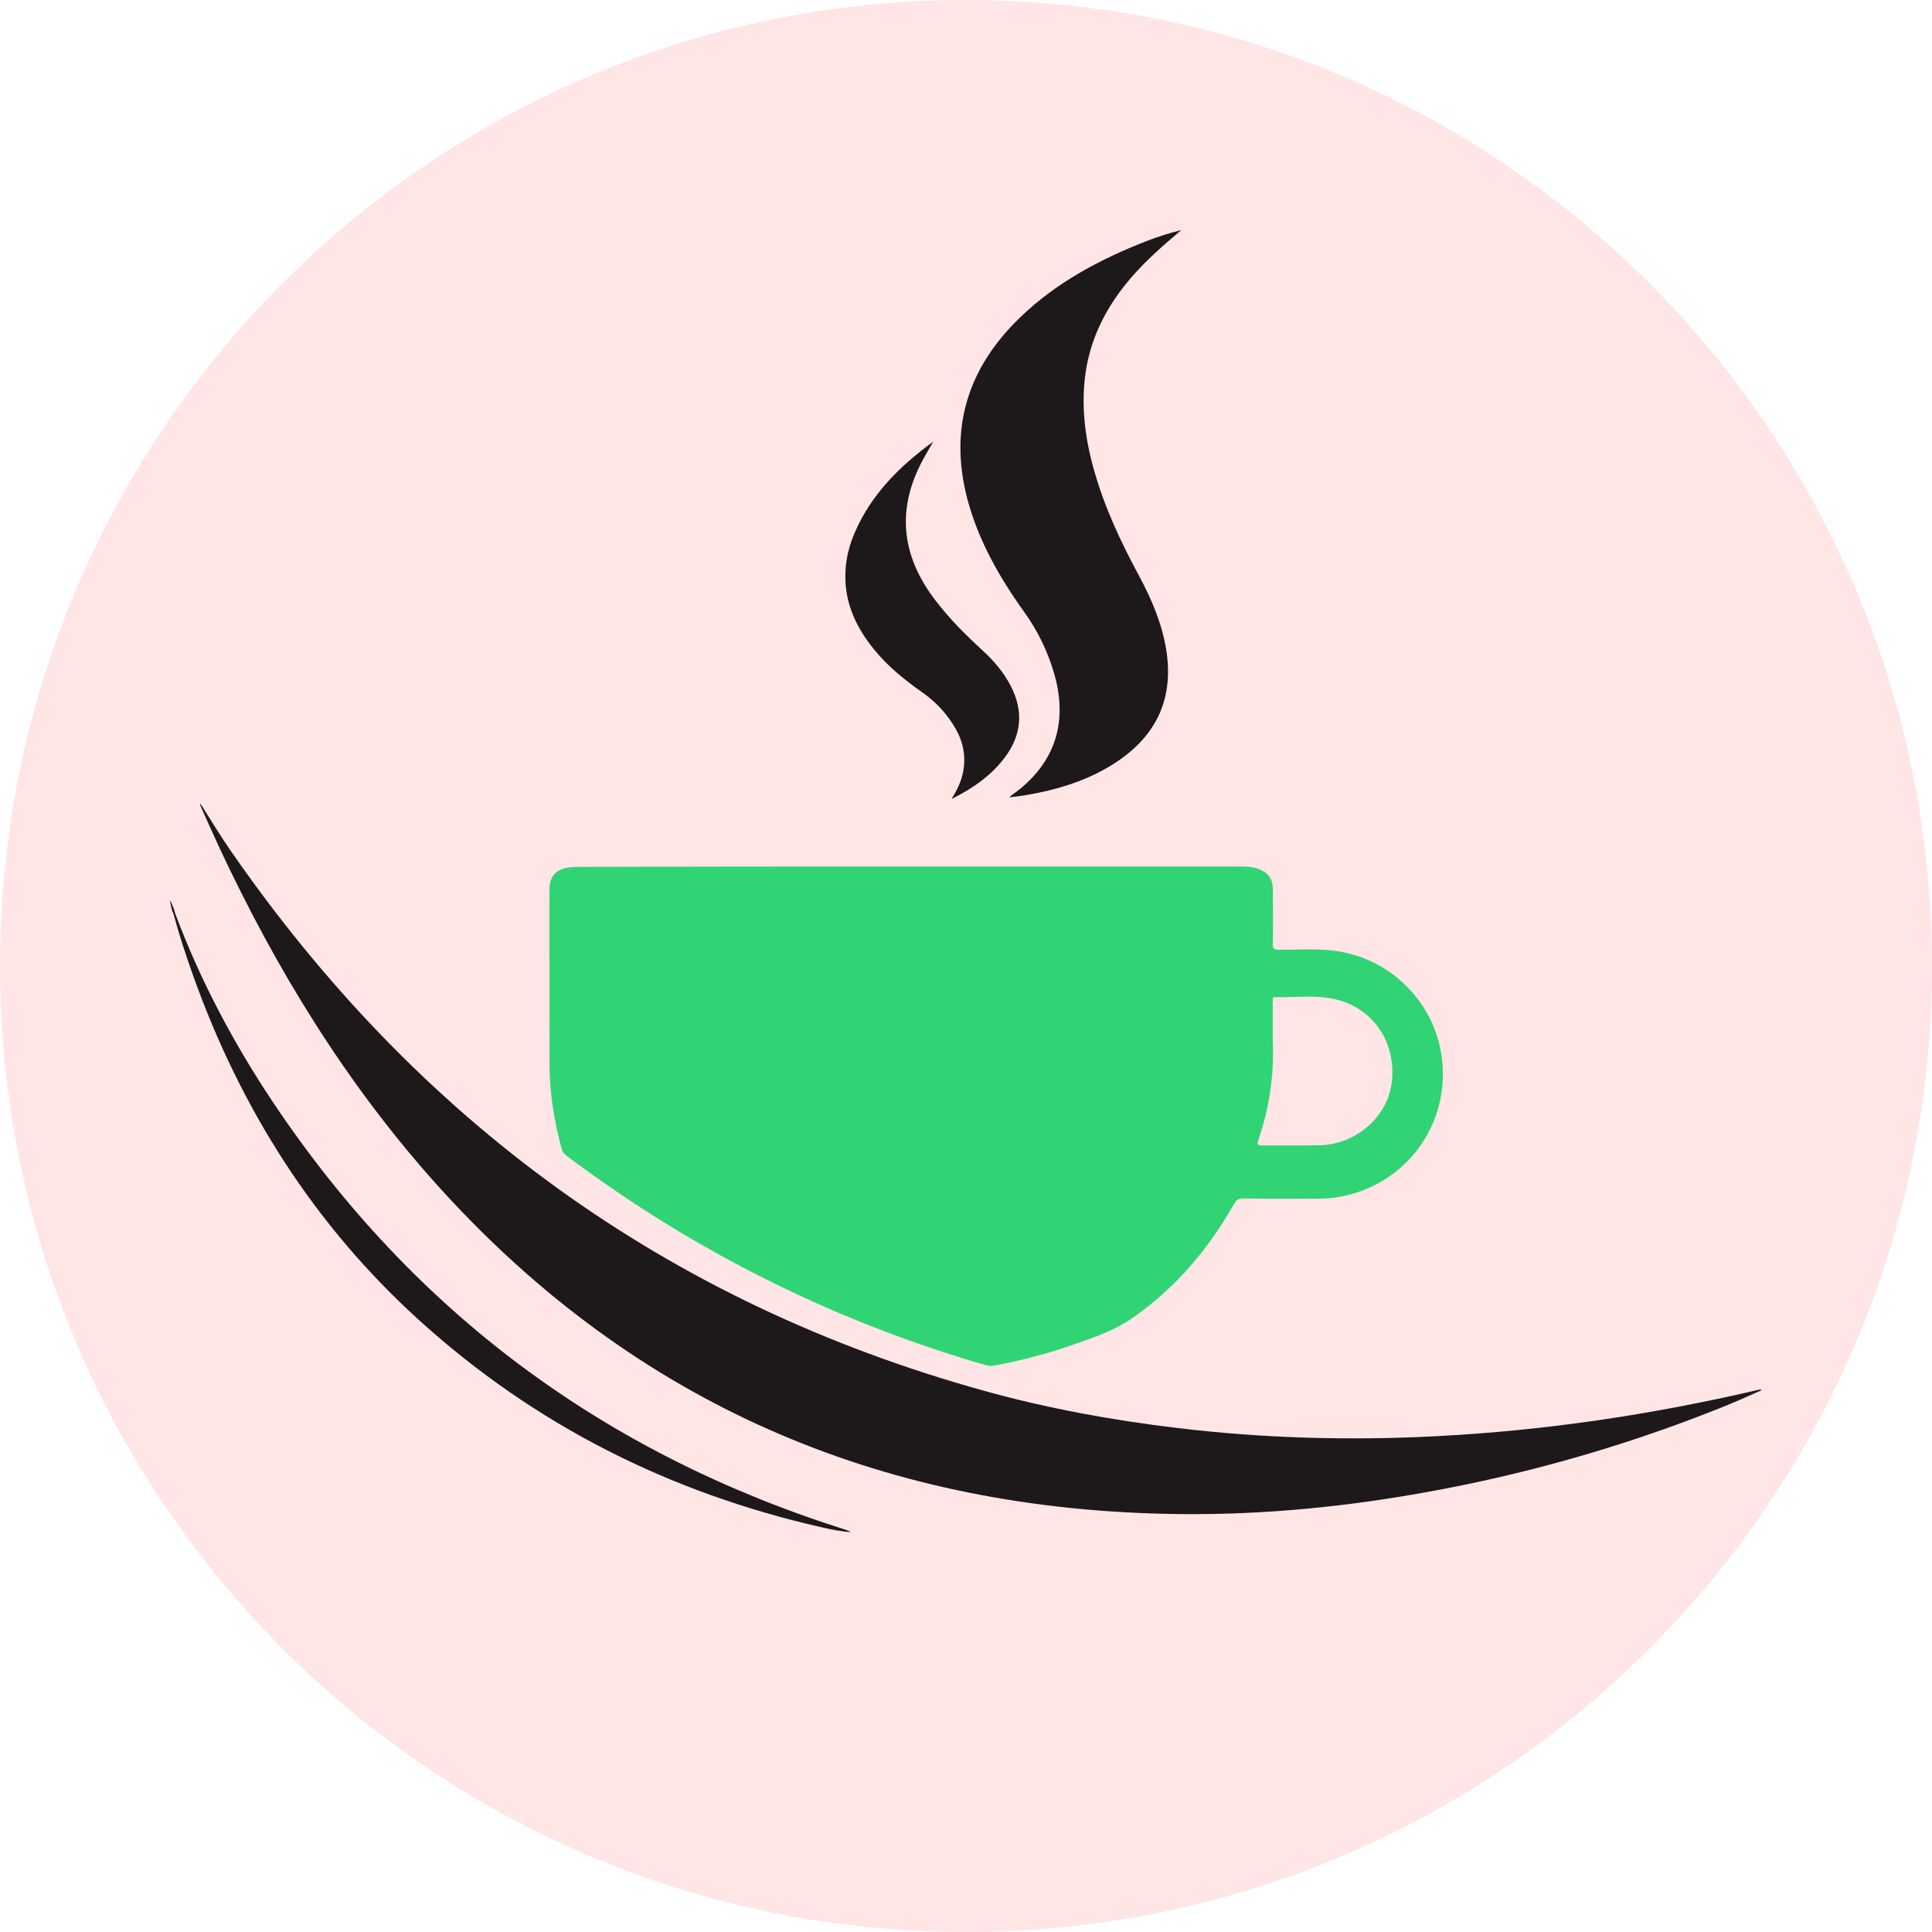
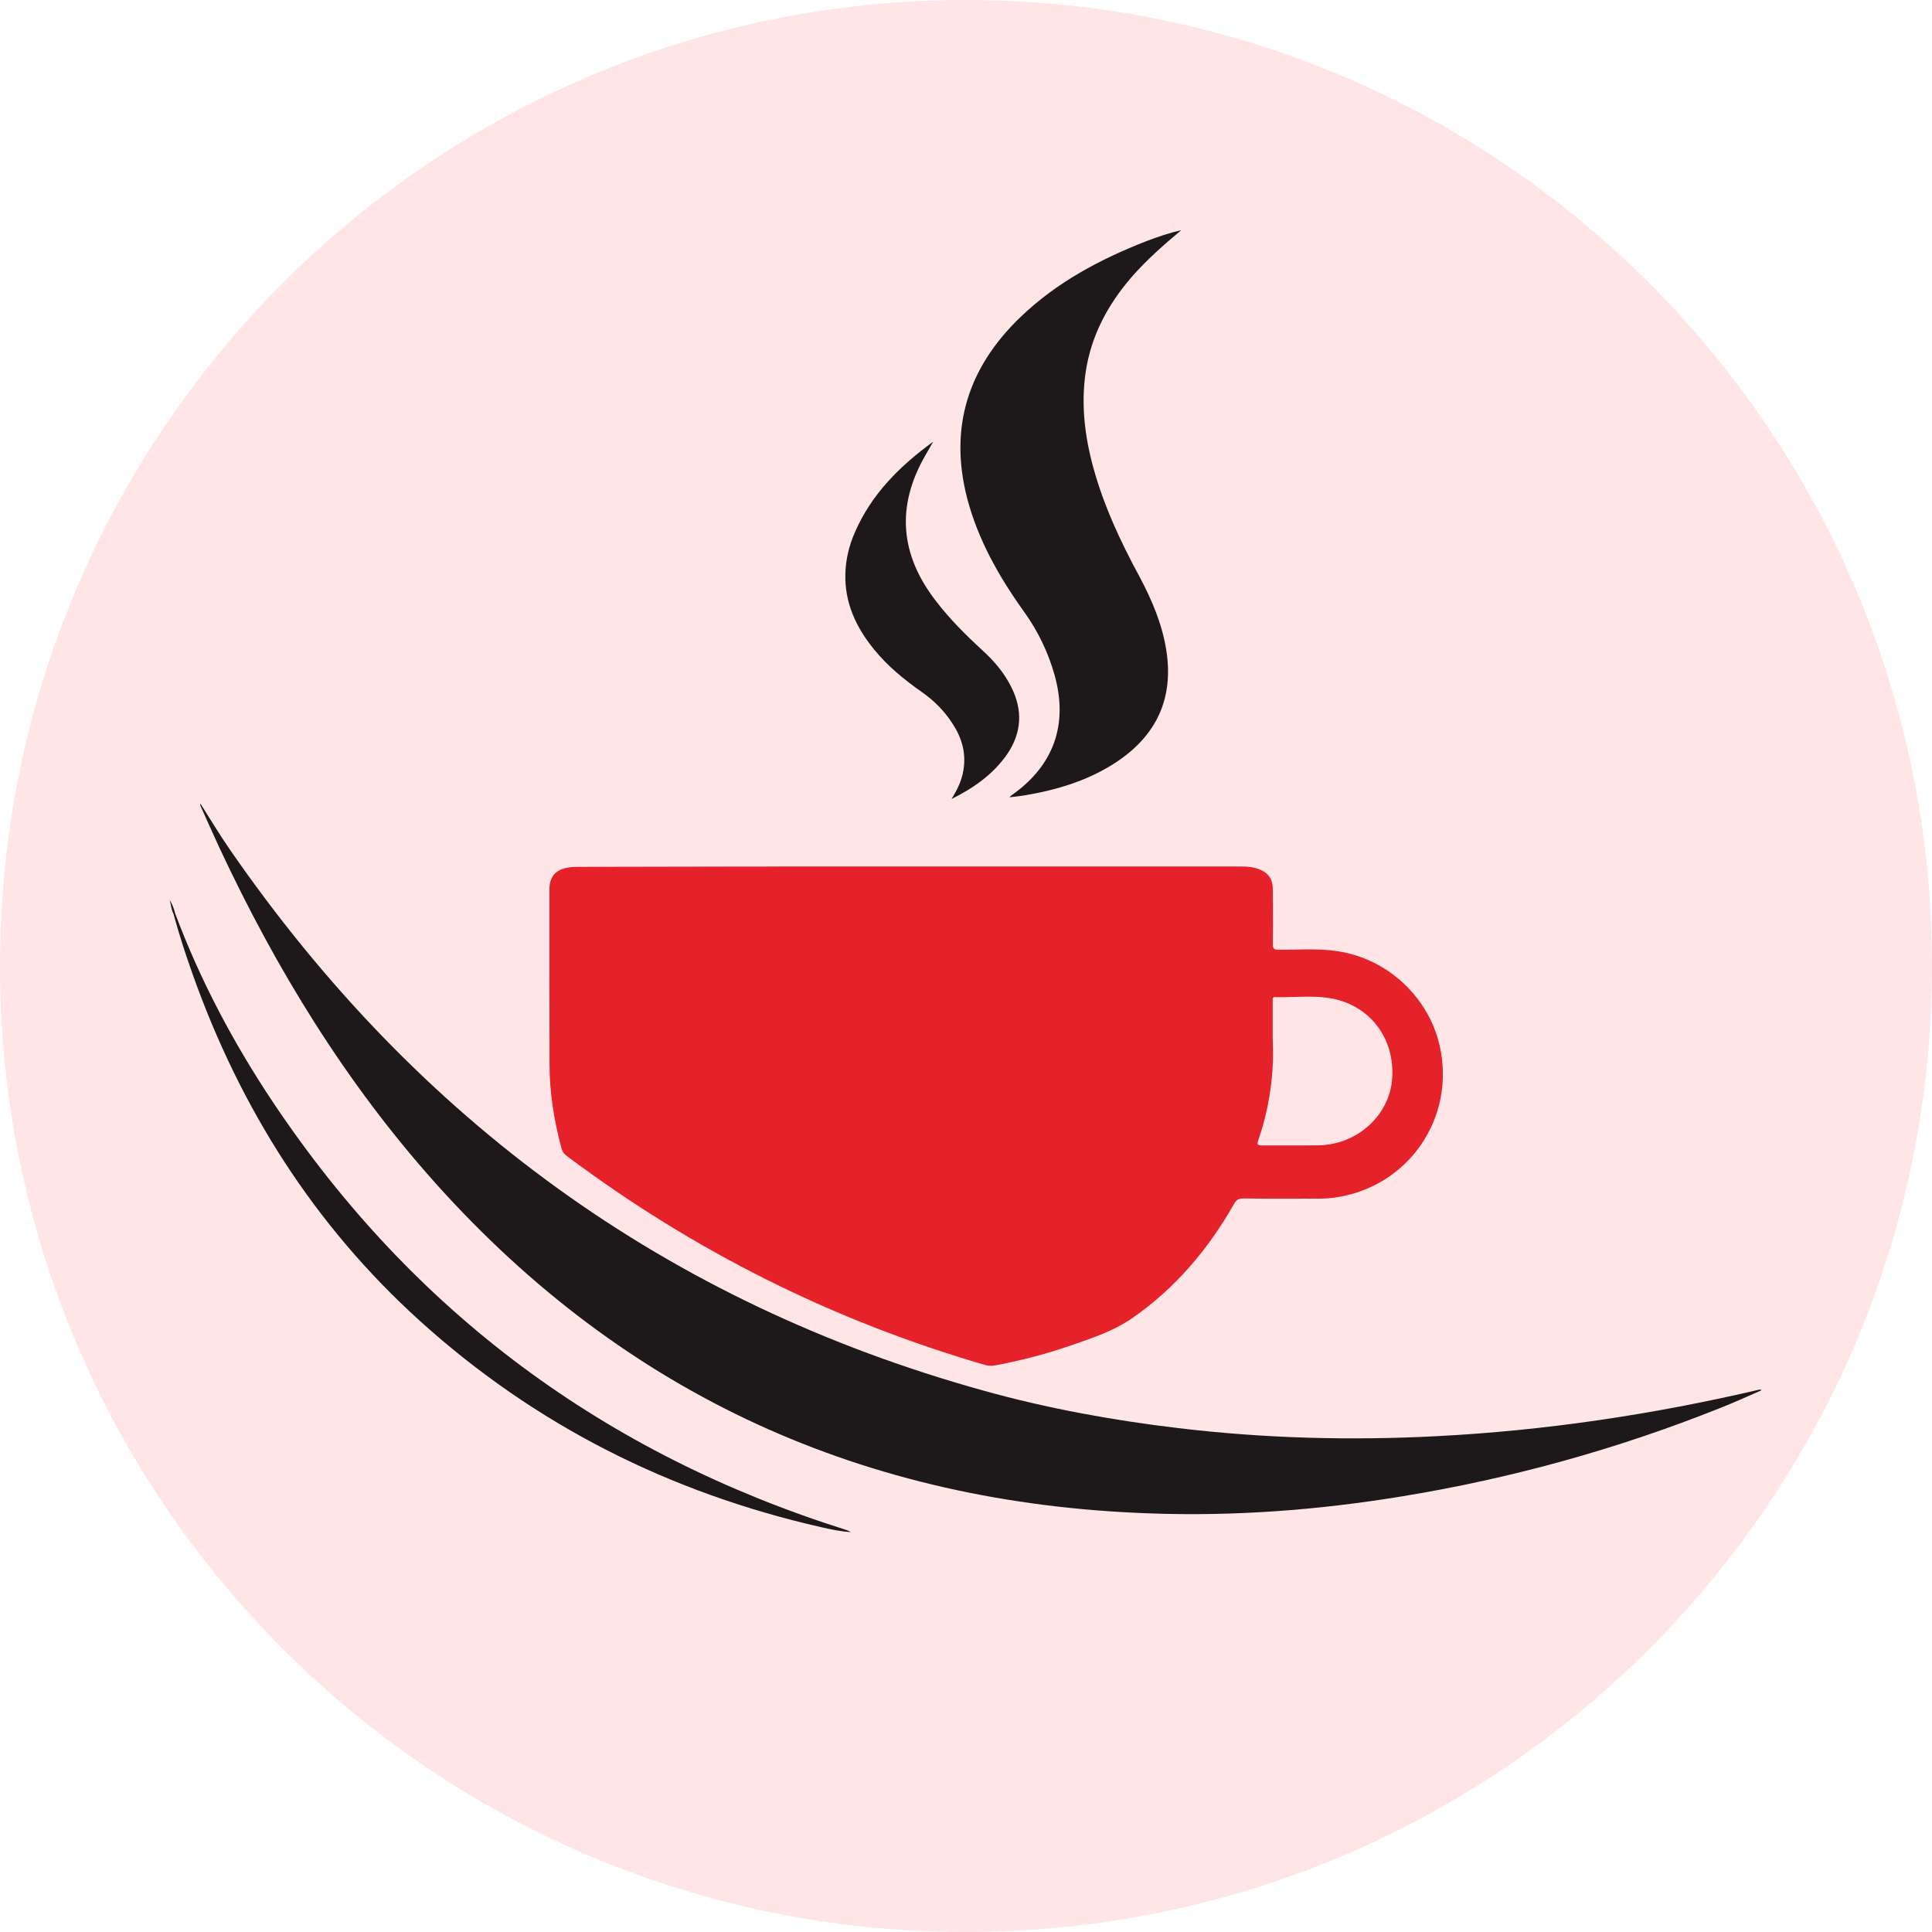
<svg xmlns="http://www.w3.org/2000/svg" width="16" height="16" viewBox="0 0 16 16" fill="none">
  <rect width="16" height="16" rx="8" fill="#FFE5E5" />
  <path d="M1.659 6.654C1.743 6.786 1.82 6.915 1.906 7.039C3.453 9.277 5.521 10.789 8.15 11.518C8.678 11.665 9.214 11.762 9.758 11.827C10.469 11.912 11.181 11.931 11.894 11.894C12.798 11.848 13.69 11.714 14.571 11.508C14.576 11.507 14.581 11.508 14.589 11.513C14.531 11.538 14.475 11.564 14.417 11.589C14.36 11.614 14.3 11.639 14.242 11.662C13.393 12.001 12.516 12.244 11.612 12.392C10.918 12.506 10.22 12.559 9.517 12.533C7.164 12.45 5.183 11.559 3.606 9.798C2.861 8.965 2.285 8.023 1.814 7.014C1.761 6.9 1.711 6.786 1.66 6.673C1.659 6.671 1.659 6.666 1.659 6.654Z" fill="#1D1819" />
  <path d="M9.783 1.906C9.638 2.027 9.496 2.152 9.372 2.294C9.174 2.523 9.036 2.78 8.991 3.082C8.952 3.349 8.983 3.612 9.054 3.871C9.141 4.189 9.28 4.486 9.437 4.776C9.539 4.967 9.623 5.165 9.658 5.38C9.722 5.777 9.583 6.085 9.25 6.308C9.018 6.463 8.757 6.541 8.485 6.587C8.445 6.593 8.406 6.598 8.36 6.603C8.369 6.593 8.374 6.589 8.379 6.585C8.726 6.341 8.848 6.001 8.734 5.592C8.681 5.403 8.597 5.228 8.482 5.068C8.275 4.779 8.101 4.474 8.01 4.128C7.858 3.541 8.017 3.043 8.45 2.627C8.75 2.338 9.11 2.147 9.494 1.997C9.588 1.961 9.684 1.929 9.783 1.906Z" fill="#1D1819" />
  <path d="M7.88 6.617C7.927 6.542 7.965 6.465 7.979 6.376C8.002 6.236 7.965 6.11 7.89 5.995C7.822 5.889 7.736 5.802 7.634 5.731C7.489 5.629 7.352 5.518 7.24 5.38C7.09 5.197 6.994 4.992 7.001 4.751C7.004 4.632 7.032 4.517 7.08 4.408C7.217 4.092 7.452 3.859 7.728 3.658C7.706 3.696 7.685 3.732 7.664 3.77C7.419 4.194 7.454 4.596 7.753 4.98C7.865 5.126 7.995 5.256 8.13 5.38C8.228 5.469 8.315 5.569 8.374 5.688C8.472 5.881 8.462 6.069 8.34 6.247C8.223 6.415 8.061 6.527 7.88 6.617Z" fill="#1D1819" />
  <path d="M1.451 7.566C1.659 8.121 1.934 8.639 2.262 9.13C3.425 10.87 5.012 12.041 7.004 12.669C7.019 12.674 7.032 12.679 7.047 12.688C6.964 12.684 6.883 12.666 6.803 12.648C5.548 12.363 4.431 11.803 3.474 10.936C2.6 10.144 1.99 9.178 1.596 8.07C1.538 7.906 1.484 7.743 1.439 7.576C1.438 7.565 1.443 7.563 1.451 7.566Z" fill="#1D1819" />
  <path d="M1.451 7.566C1.447 7.57 1.444 7.573 1.441 7.576C1.419 7.538 1.416 7.494 1.406 7.453C1.426 7.487 1.441 7.525 1.451 7.566Z" fill="#1D1819" />
-   <path fill-rule="evenodd" clip-rule="evenodd" d="M10.273 7.176H7.539C6.629 7.176 5.717 7.176 4.807 7.179C4.774 7.179 4.741 7.179 4.71 7.184C4.601 7.2 4.55 7.26 4.55 7.369C4.55 7.852 4.55 8.333 4.551 8.815C4.551 9.051 4.589 9.282 4.65 9.509C4.657 9.537 4.672 9.557 4.695 9.574C5.744 10.36 6.898 10.938 8.158 11.304C8.185 11.31 8.208 11.314 8.234 11.309C8.437 11.271 8.637 11.221 8.831 11.155C8.852 11.148 8.873 11.141 8.893 11.134C9.058 11.077 9.222 11.021 9.367 10.923C9.728 10.675 10.005 10.349 10.22 9.97C10.238 9.937 10.258 9.925 10.296 9.925C10.412 9.927 10.527 9.927 10.643 9.927C10.682 9.927 10.72 9.927 10.759 9.927C10.788 9.926 10.817 9.926 10.846 9.927C10.915 9.927 10.984 9.928 11.053 9.918C11.663 9.833 12.06 9.257 11.922 8.657C11.825 8.238 11.462 7.916 11.033 7.872C10.932 7.86 10.83 7.862 10.729 7.864C10.681 7.865 10.633 7.866 10.586 7.865C10.55 7.865 10.541 7.855 10.541 7.819C10.543 7.718 10.542 7.617 10.542 7.517C10.542 7.466 10.541 7.416 10.541 7.365C10.541 7.283 10.507 7.23 10.429 7.199C10.378 7.179 10.325 7.176 10.273 7.176ZM10.54 8.294V8.617C10.553 8.873 10.518 9.163 10.419 9.447C10.408 9.481 10.419 9.486 10.451 9.486C10.519 9.486 10.586 9.486 10.654 9.486C10.744 9.486 10.834 9.487 10.924 9.485C11.238 9.478 11.5 9.242 11.528 8.947C11.559 8.619 11.361 8.338 11.043 8.272C10.937 8.25 10.829 8.253 10.722 8.256C10.668 8.258 10.615 8.259 10.561 8.258C10.538 8.256 10.539 8.271 10.54 8.286C10.54 8.288 10.54 8.291 10.54 8.294Z" fill="#30D475" />
+   <path fill-rule="evenodd" clip-rule="evenodd" d="M10.273 7.176H7.539C6.629 7.176 5.717 7.176 4.807 7.179C4.774 7.179 4.741 7.179 4.71 7.184C4.601 7.2 4.55 7.26 4.55 7.369C4.55 7.852 4.55 8.333 4.551 8.815C4.551 9.051 4.589 9.282 4.65 9.509C4.657 9.537 4.672 9.557 4.695 9.574C5.744 10.36 6.898 10.938 8.158 11.304C8.185 11.31 8.208 11.314 8.234 11.309C8.437 11.271 8.637 11.221 8.831 11.155C8.852 11.148 8.873 11.141 8.893 11.134C9.058 11.077 9.222 11.021 9.367 10.923C9.728 10.675 10.005 10.349 10.22 9.97C10.238 9.937 10.258 9.925 10.296 9.925C10.412 9.927 10.527 9.927 10.643 9.927C10.682 9.927 10.72 9.927 10.759 9.927C10.788 9.926 10.817 9.926 10.846 9.927C10.915 9.927 10.984 9.928 11.053 9.918C11.663 9.833 12.06 9.257 11.922 8.657C11.825 8.238 11.462 7.916 11.033 7.872C10.932 7.86 10.83 7.862 10.729 7.864C10.681 7.865 10.633 7.866 10.586 7.865C10.55 7.865 10.541 7.855 10.541 7.819C10.543 7.718 10.542 7.617 10.542 7.517C10.542 7.466 10.541 7.416 10.541 7.365C10.541 7.283 10.507 7.23 10.429 7.199C10.378 7.179 10.325 7.176 10.273 7.176ZM10.54 8.294V8.617C10.553 8.873 10.518 9.163 10.419 9.447C10.408 9.481 10.419 9.486 10.451 9.486C10.519 9.486 10.586 9.486 10.654 9.486C10.744 9.486 10.834 9.487 10.924 9.485C11.238 9.478 11.5 9.242 11.528 8.947C11.559 8.619 11.361 8.338 11.043 8.272C10.937 8.25 10.829 8.253 10.722 8.256C10.668 8.258 10.615 8.259 10.561 8.258C10.538 8.256 10.539 8.271 10.54 8.286C10.54 8.288 10.54 8.291 10.54 8.294Z" fill="#E52129" />
</svg>
